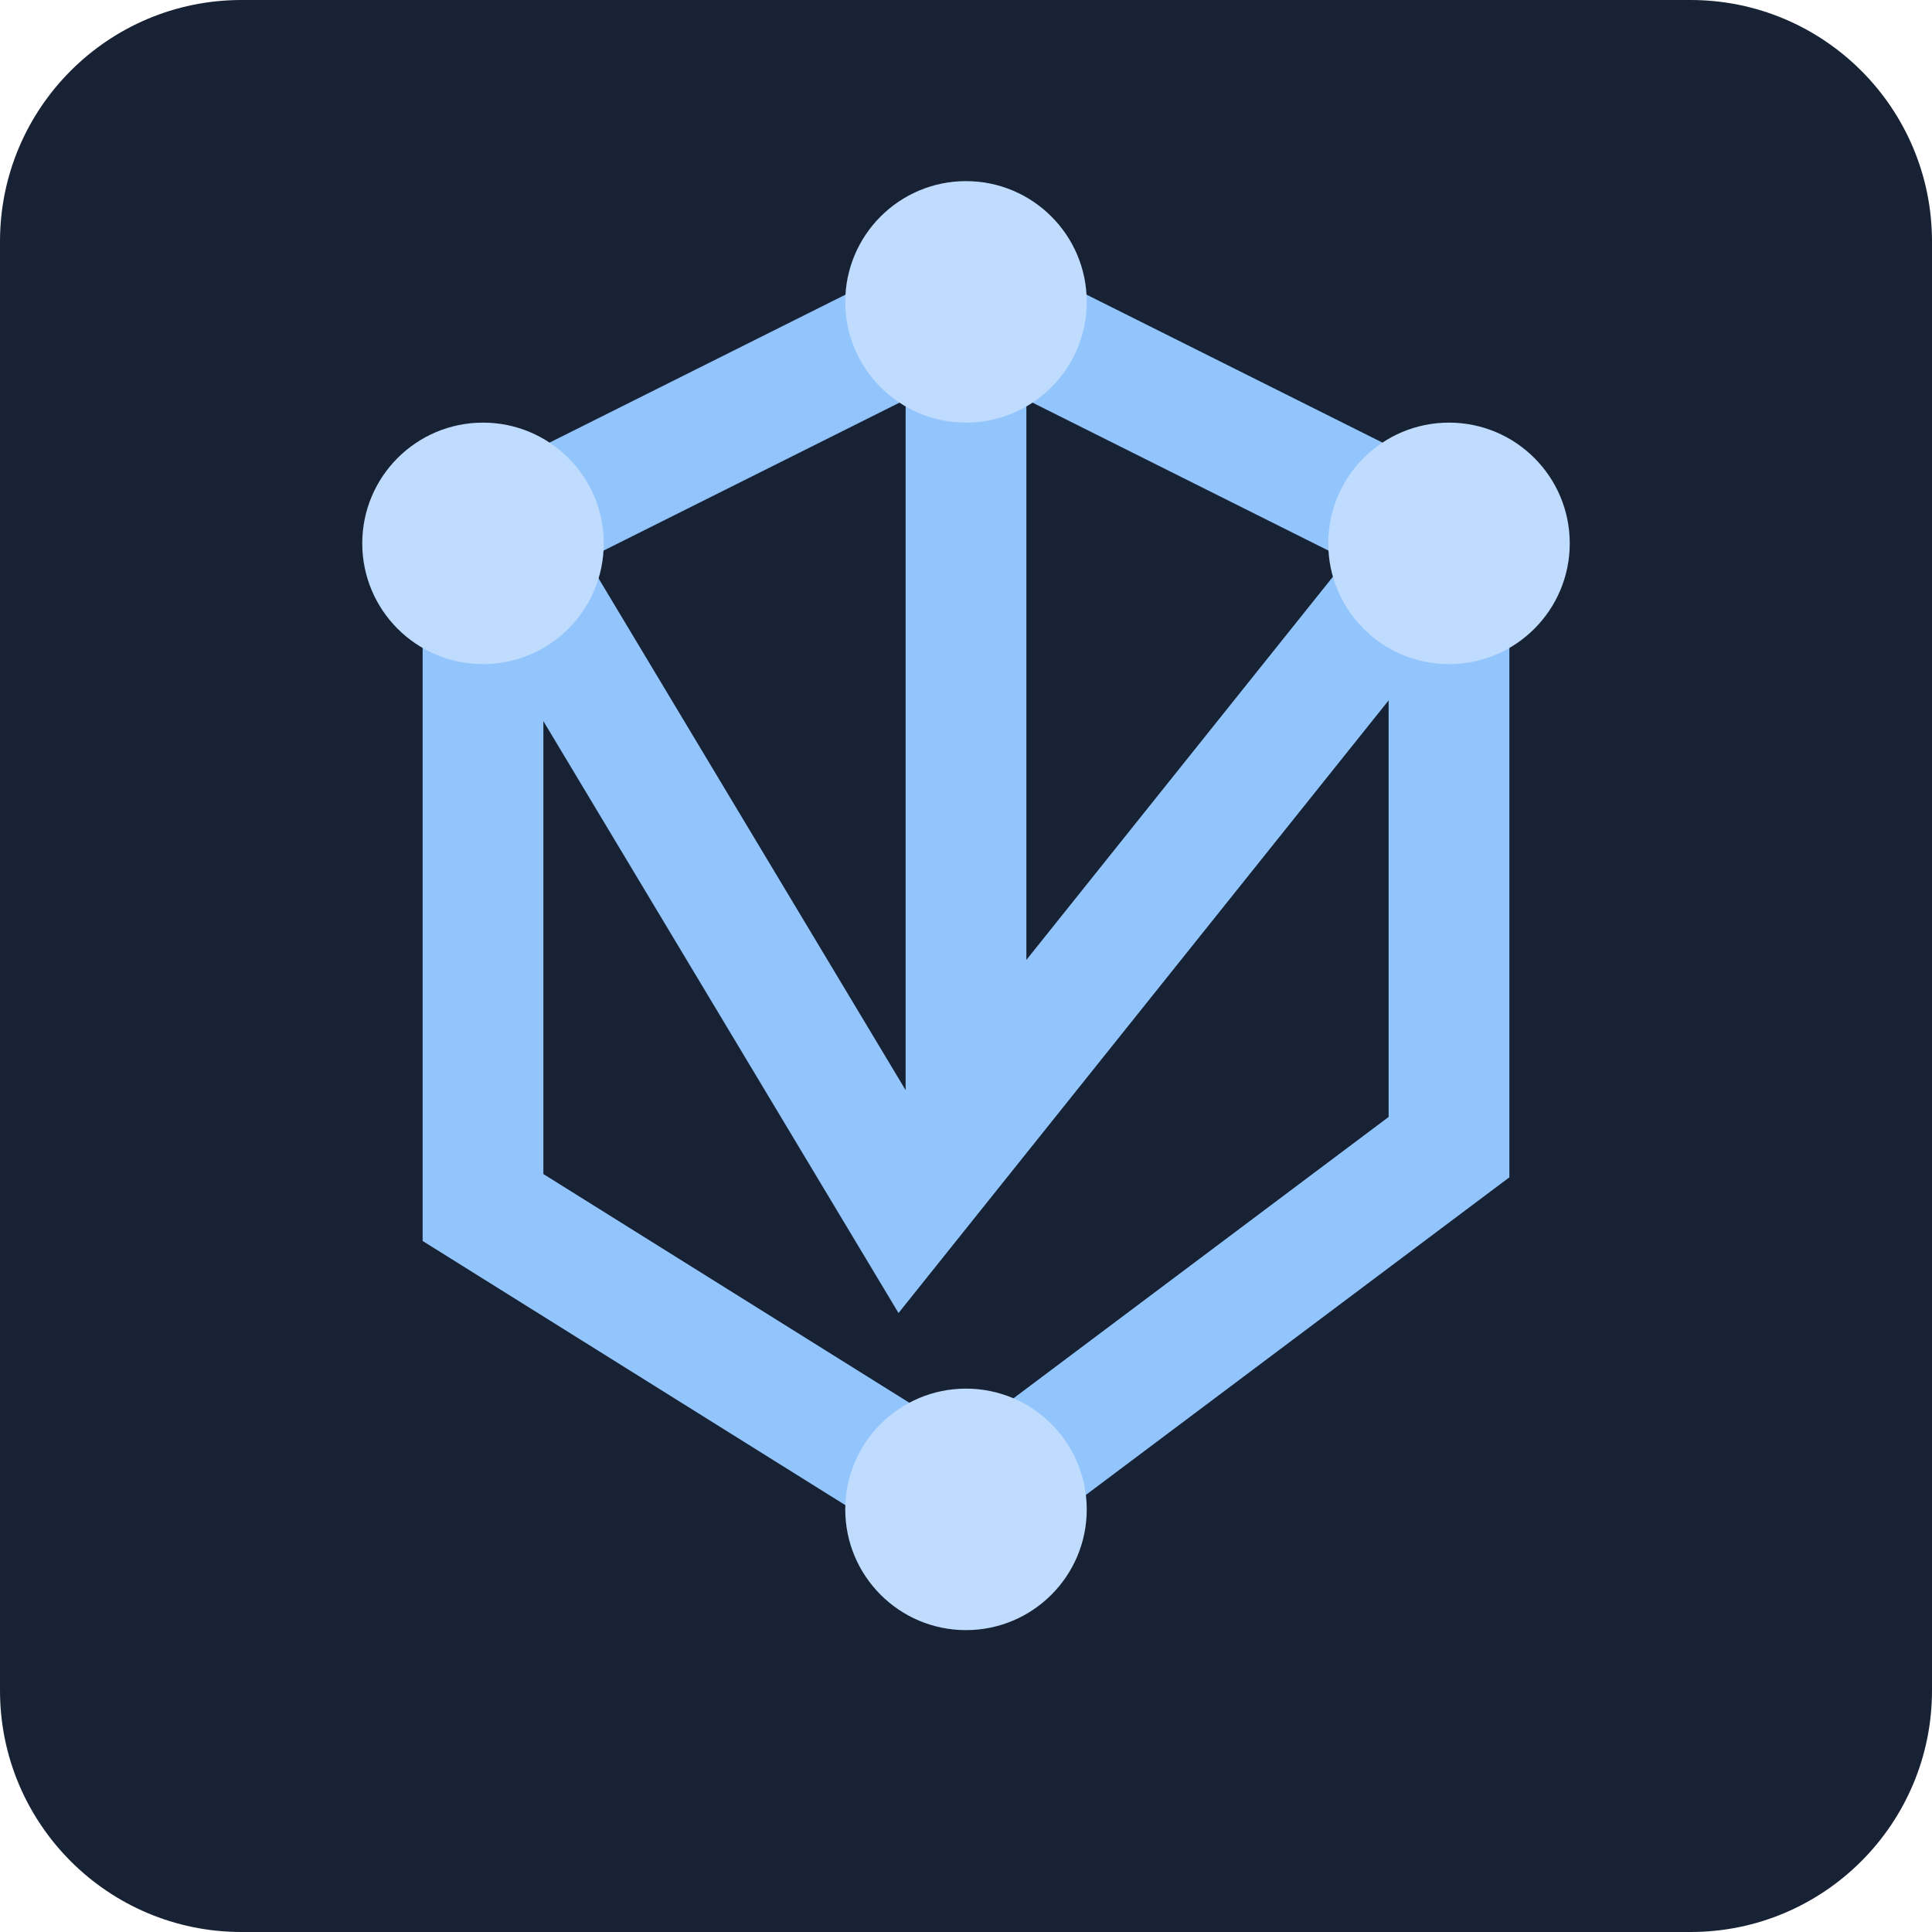
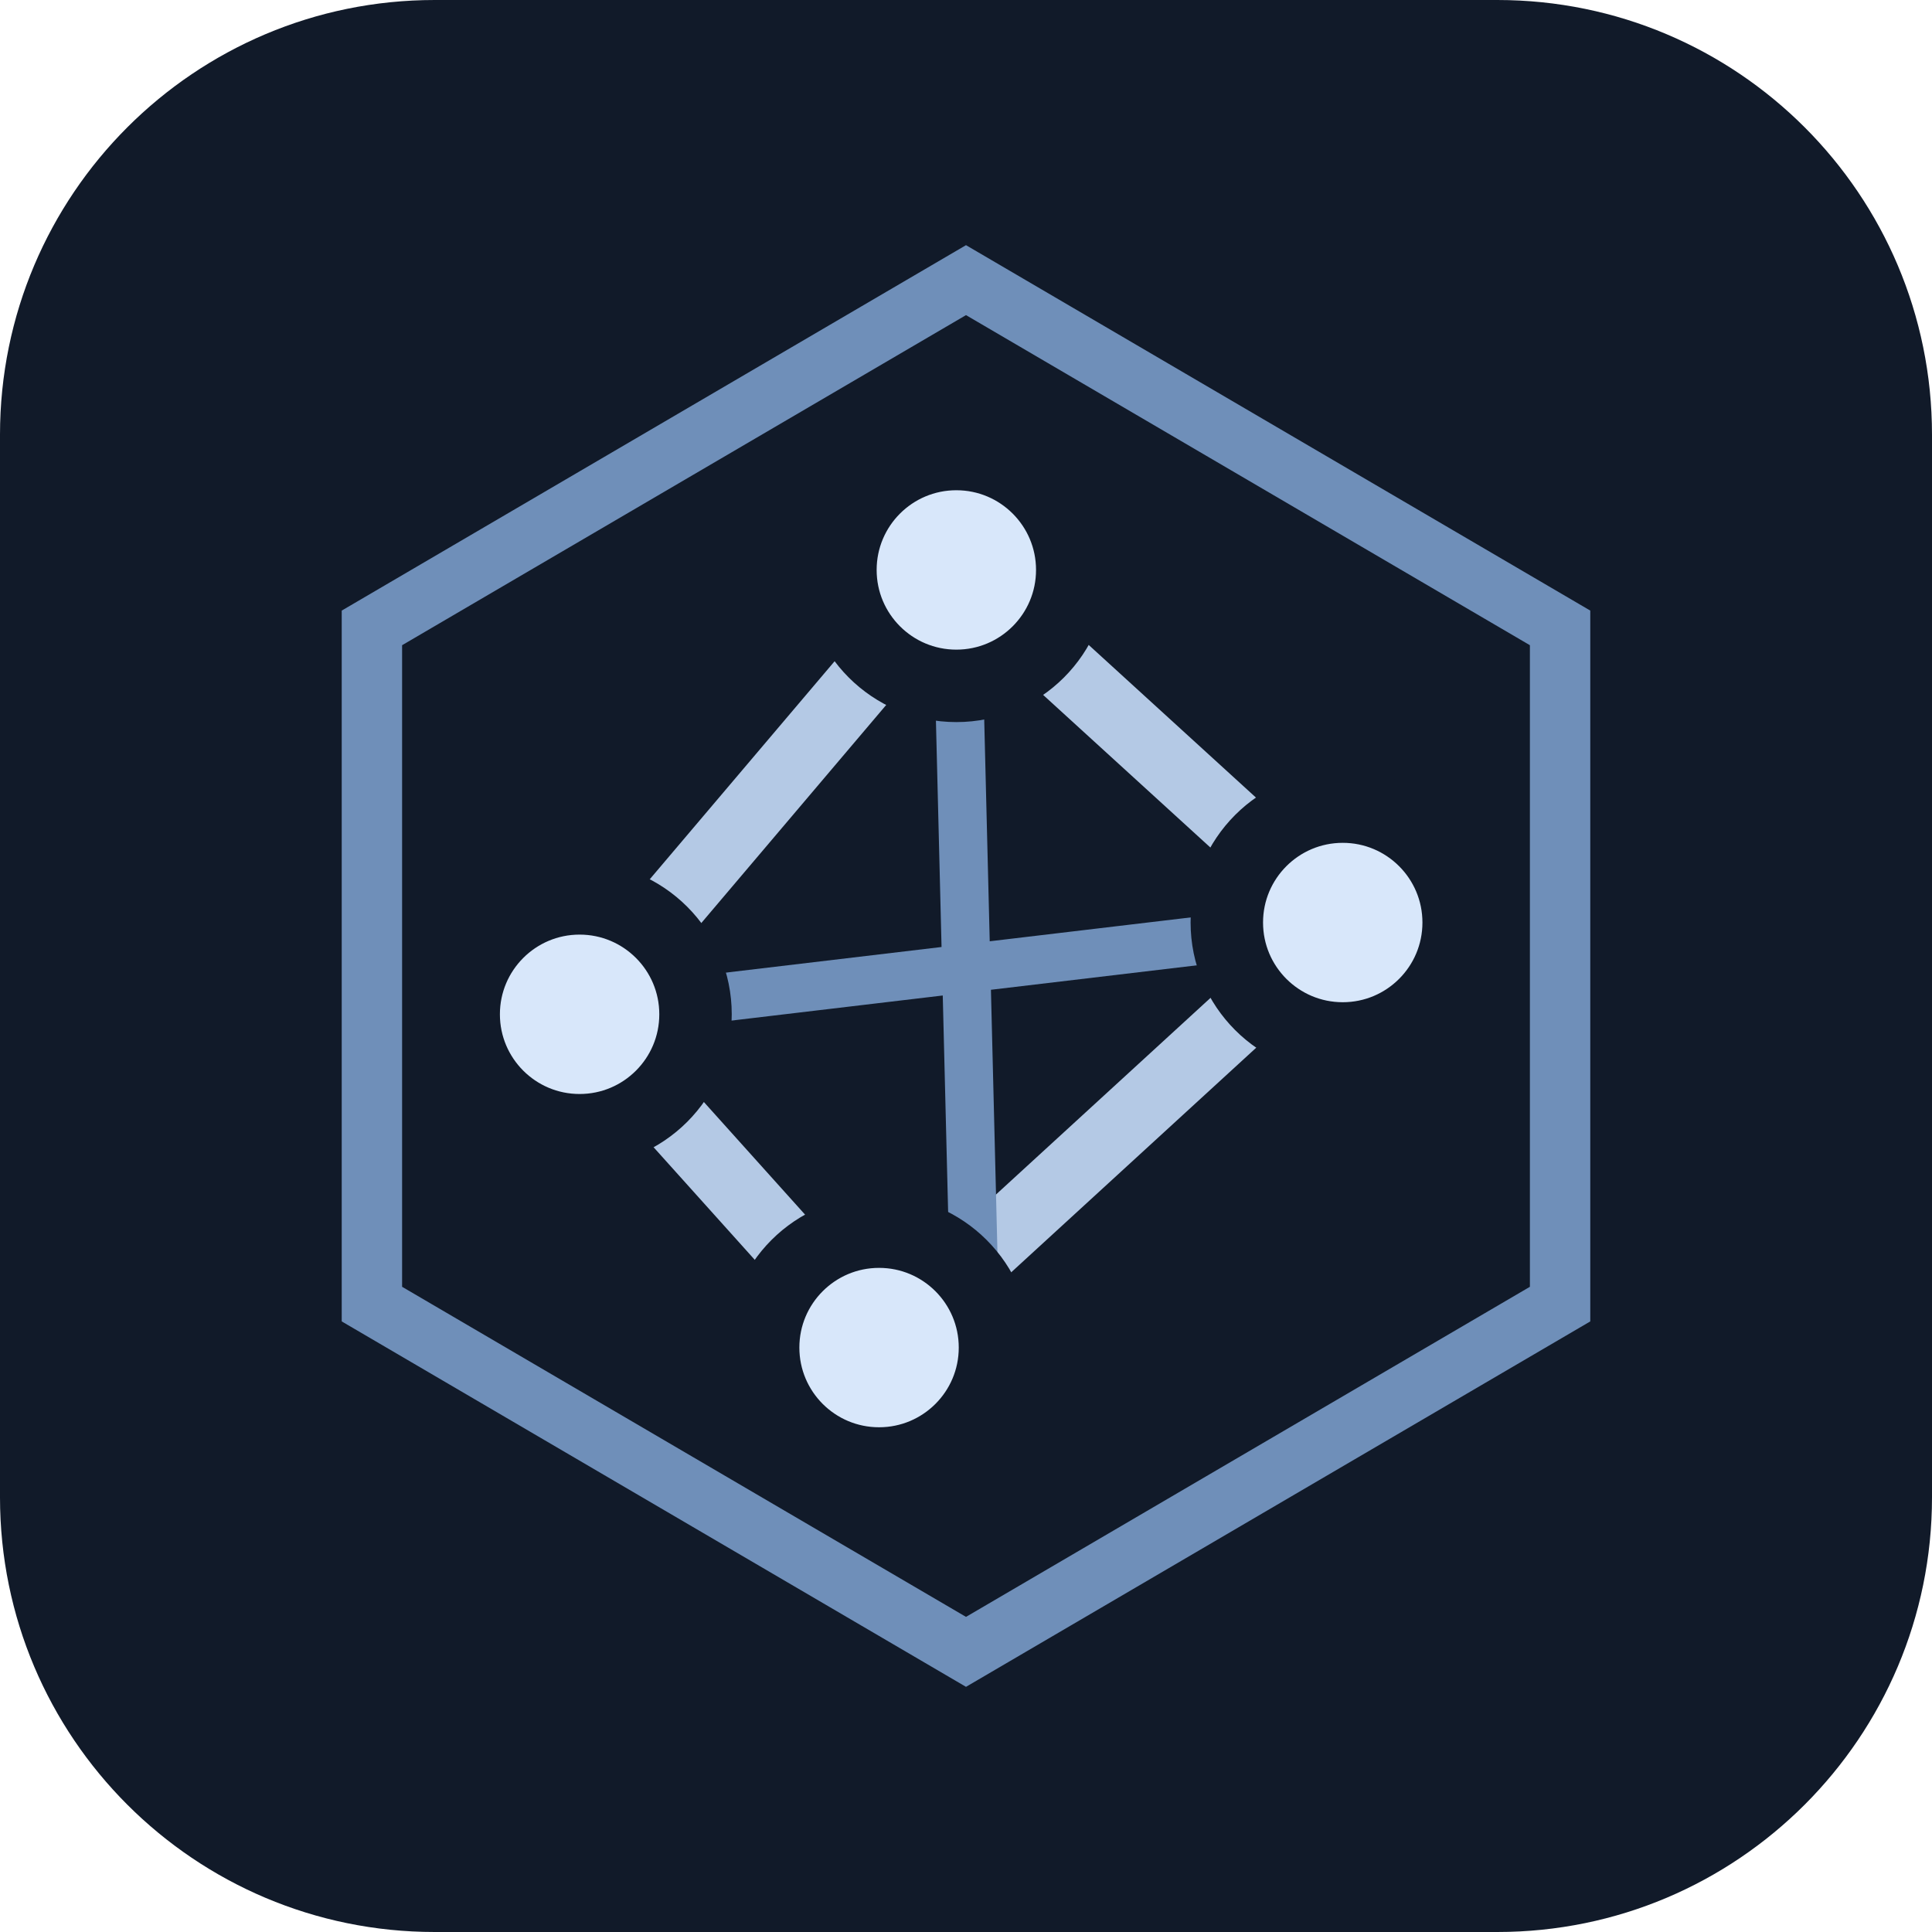
- <svg xmlns="http://www.w3.org/2000/svg" viewBox="0 0 32 32" role="img" aria-label="Second Brain Graph">
-   <rect width="32" height="32" rx="4" fill="#172234" />
-   <g fill="none" stroke="#93c5fd" stroke-width="2">
-     <path d="M8 9 16 5l8 4v10l-8 6-8-5z" />
-     <path d="m9 10 6 10 8-10M16 6v13" />
-   </g>
-   <g fill="#bfdbfe">
-     <circle cx="8" cy="9" r="2" />
-     <circle cx="16" cy="5" r="2" />
-     <circle cx="24" cy="9" r="2" />
-     <circle cx="16" cy="25" r="2" />
+ <svg xmlns="http://www.w3.org/2000/svg" viewBox="0 0 40 40" role="img" aria-label="Second Brain Atlas">
+   <rect width="40" height="40" rx="9" fill="#111a29" />
+   <path d="M20 5.8 32.3 13v14L20 34.2 7.7 27V13L20 5.8Z" fill="none" stroke="#6f8fb9" stroke-width="1.25" />
+   <path d="m12 21 7.8-9.2 8 7.3-9.6 8.8-6.2-6.9Z" fill="none" stroke="#b4c9e5" stroke-width="1.4" stroke-linecap="round" stroke-linejoin="round" />
+   <path d="m19.8 11.8.4 16.1m-8.2-6.9 16-1.9" fill="none" stroke="#6f8fb9" stroke-width="1" stroke-linecap="round" />
+   <g fill="#d8e7fa" stroke="#111a29" stroke-width="1.5">
+     <circle cx="12" cy="21" r="2.4" />
+     <circle cx="19.8" cy="11.8" r="2.4" />
+     <circle cx="27.8" cy="19.1" r="2.4" />
+     <circle cx="18.2" cy="27.9" r="2.4" />
  </g>
</svg>
